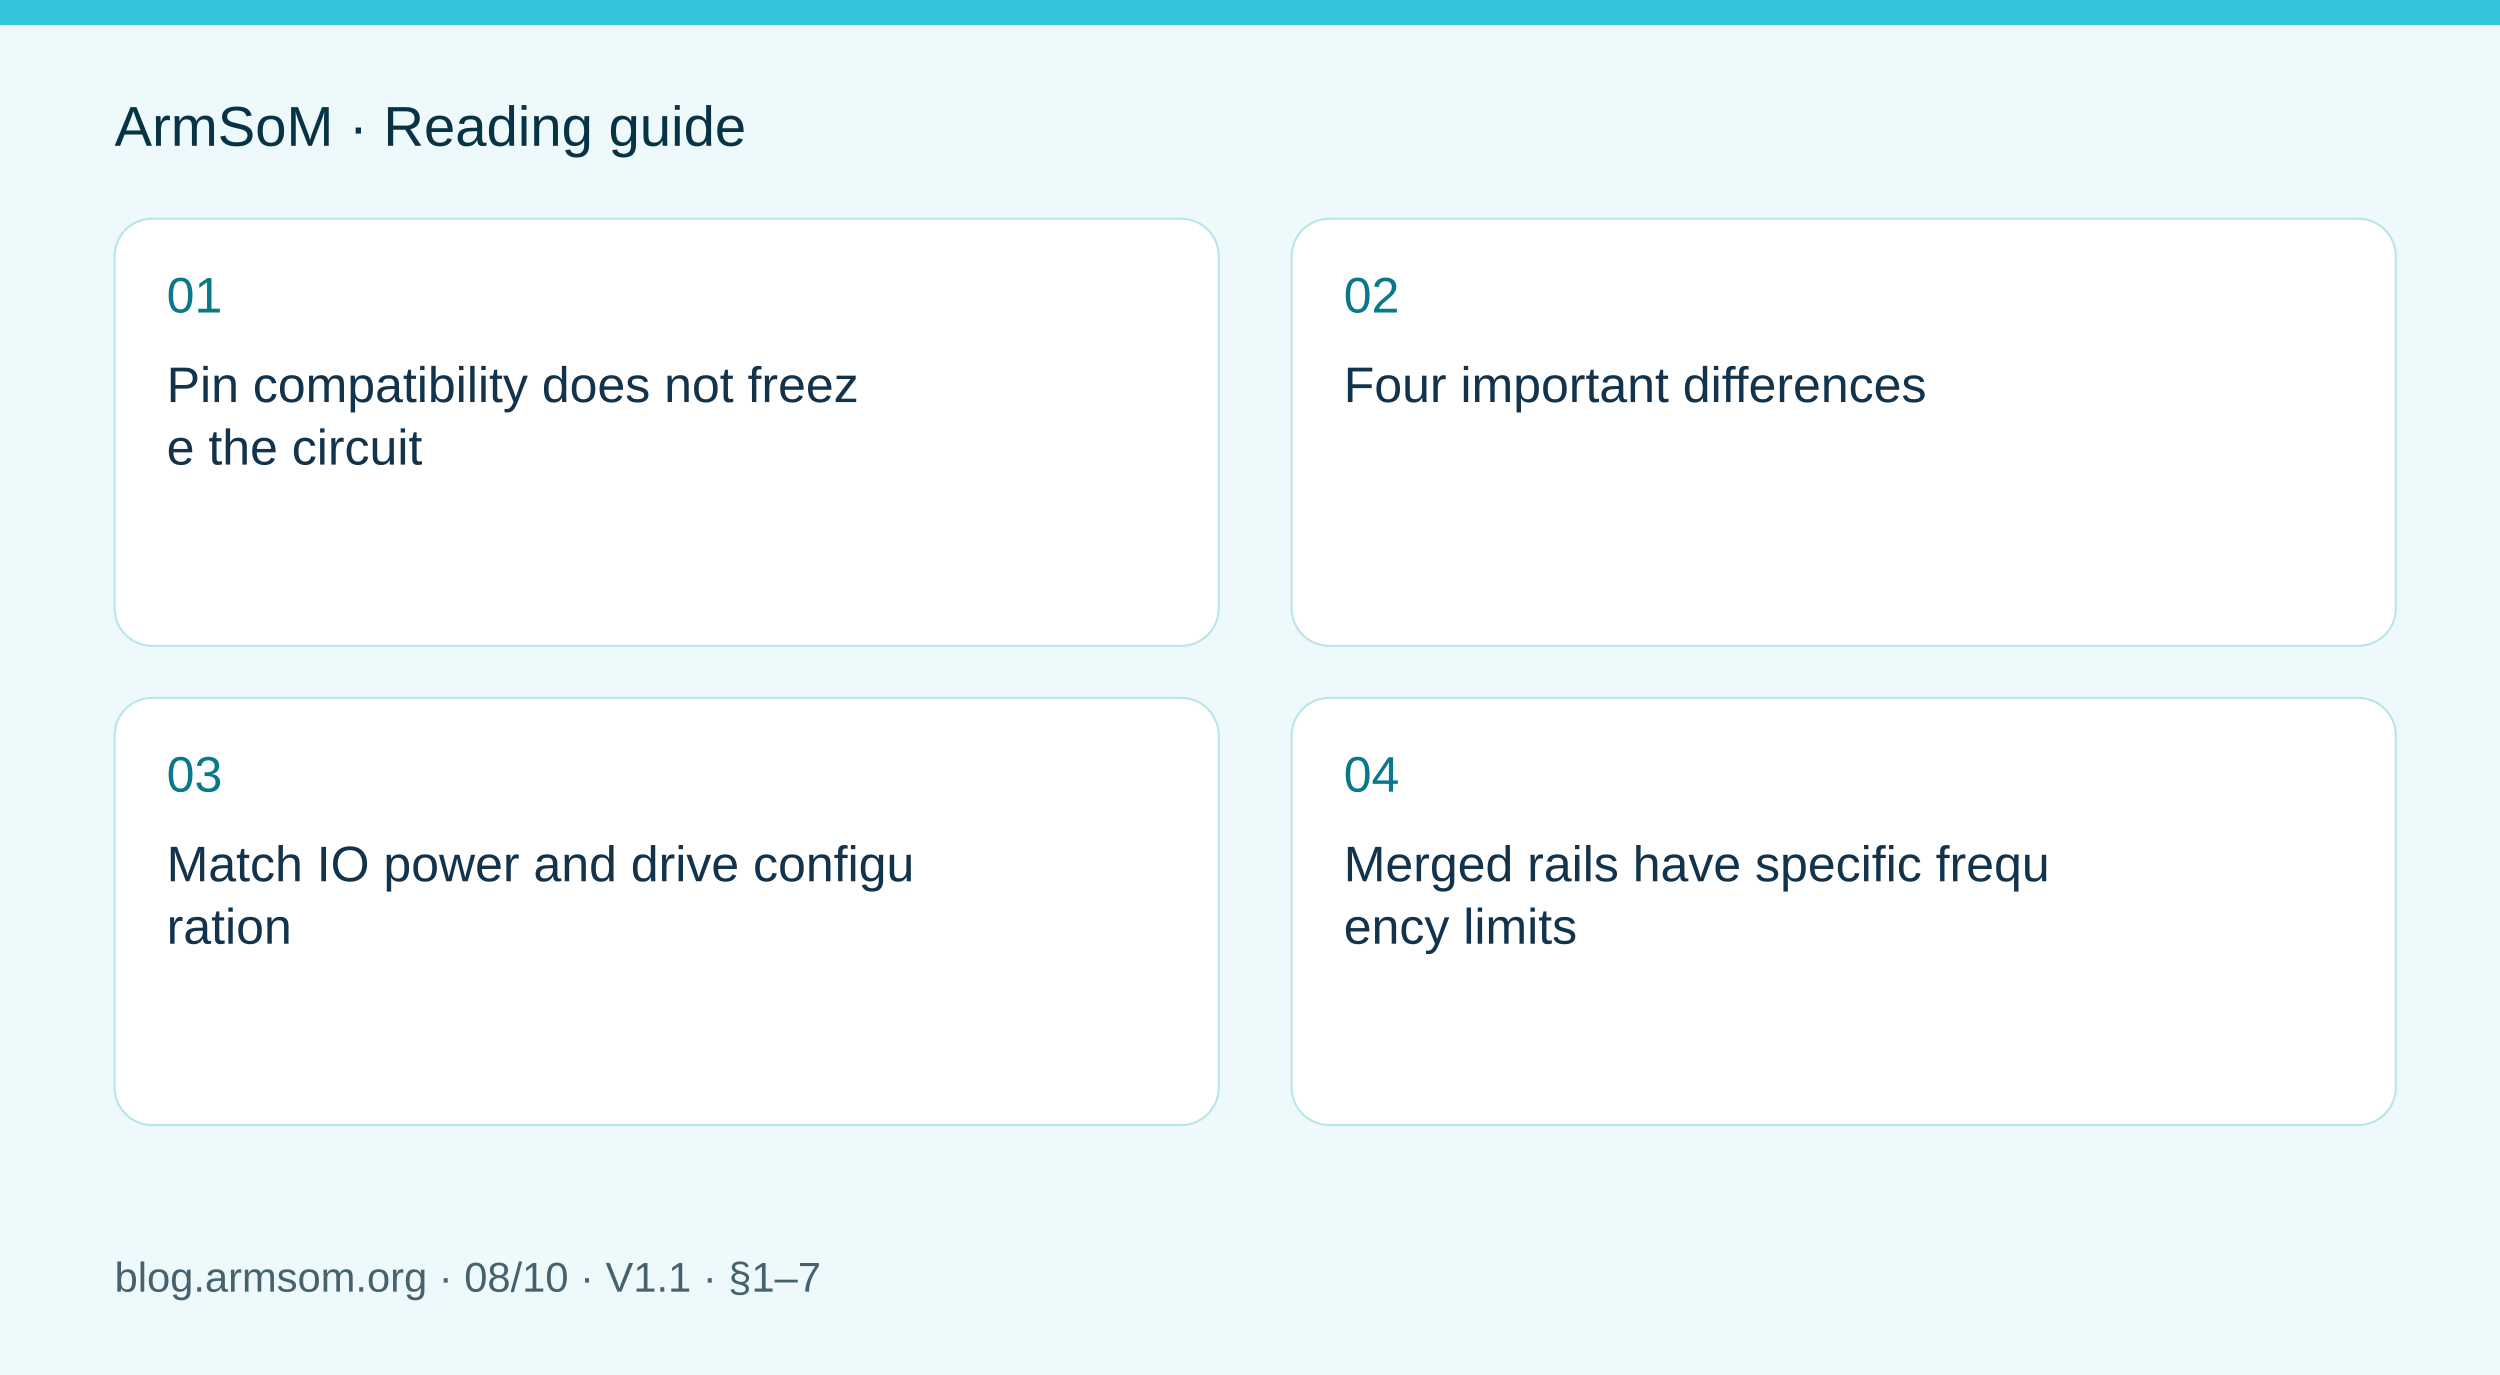
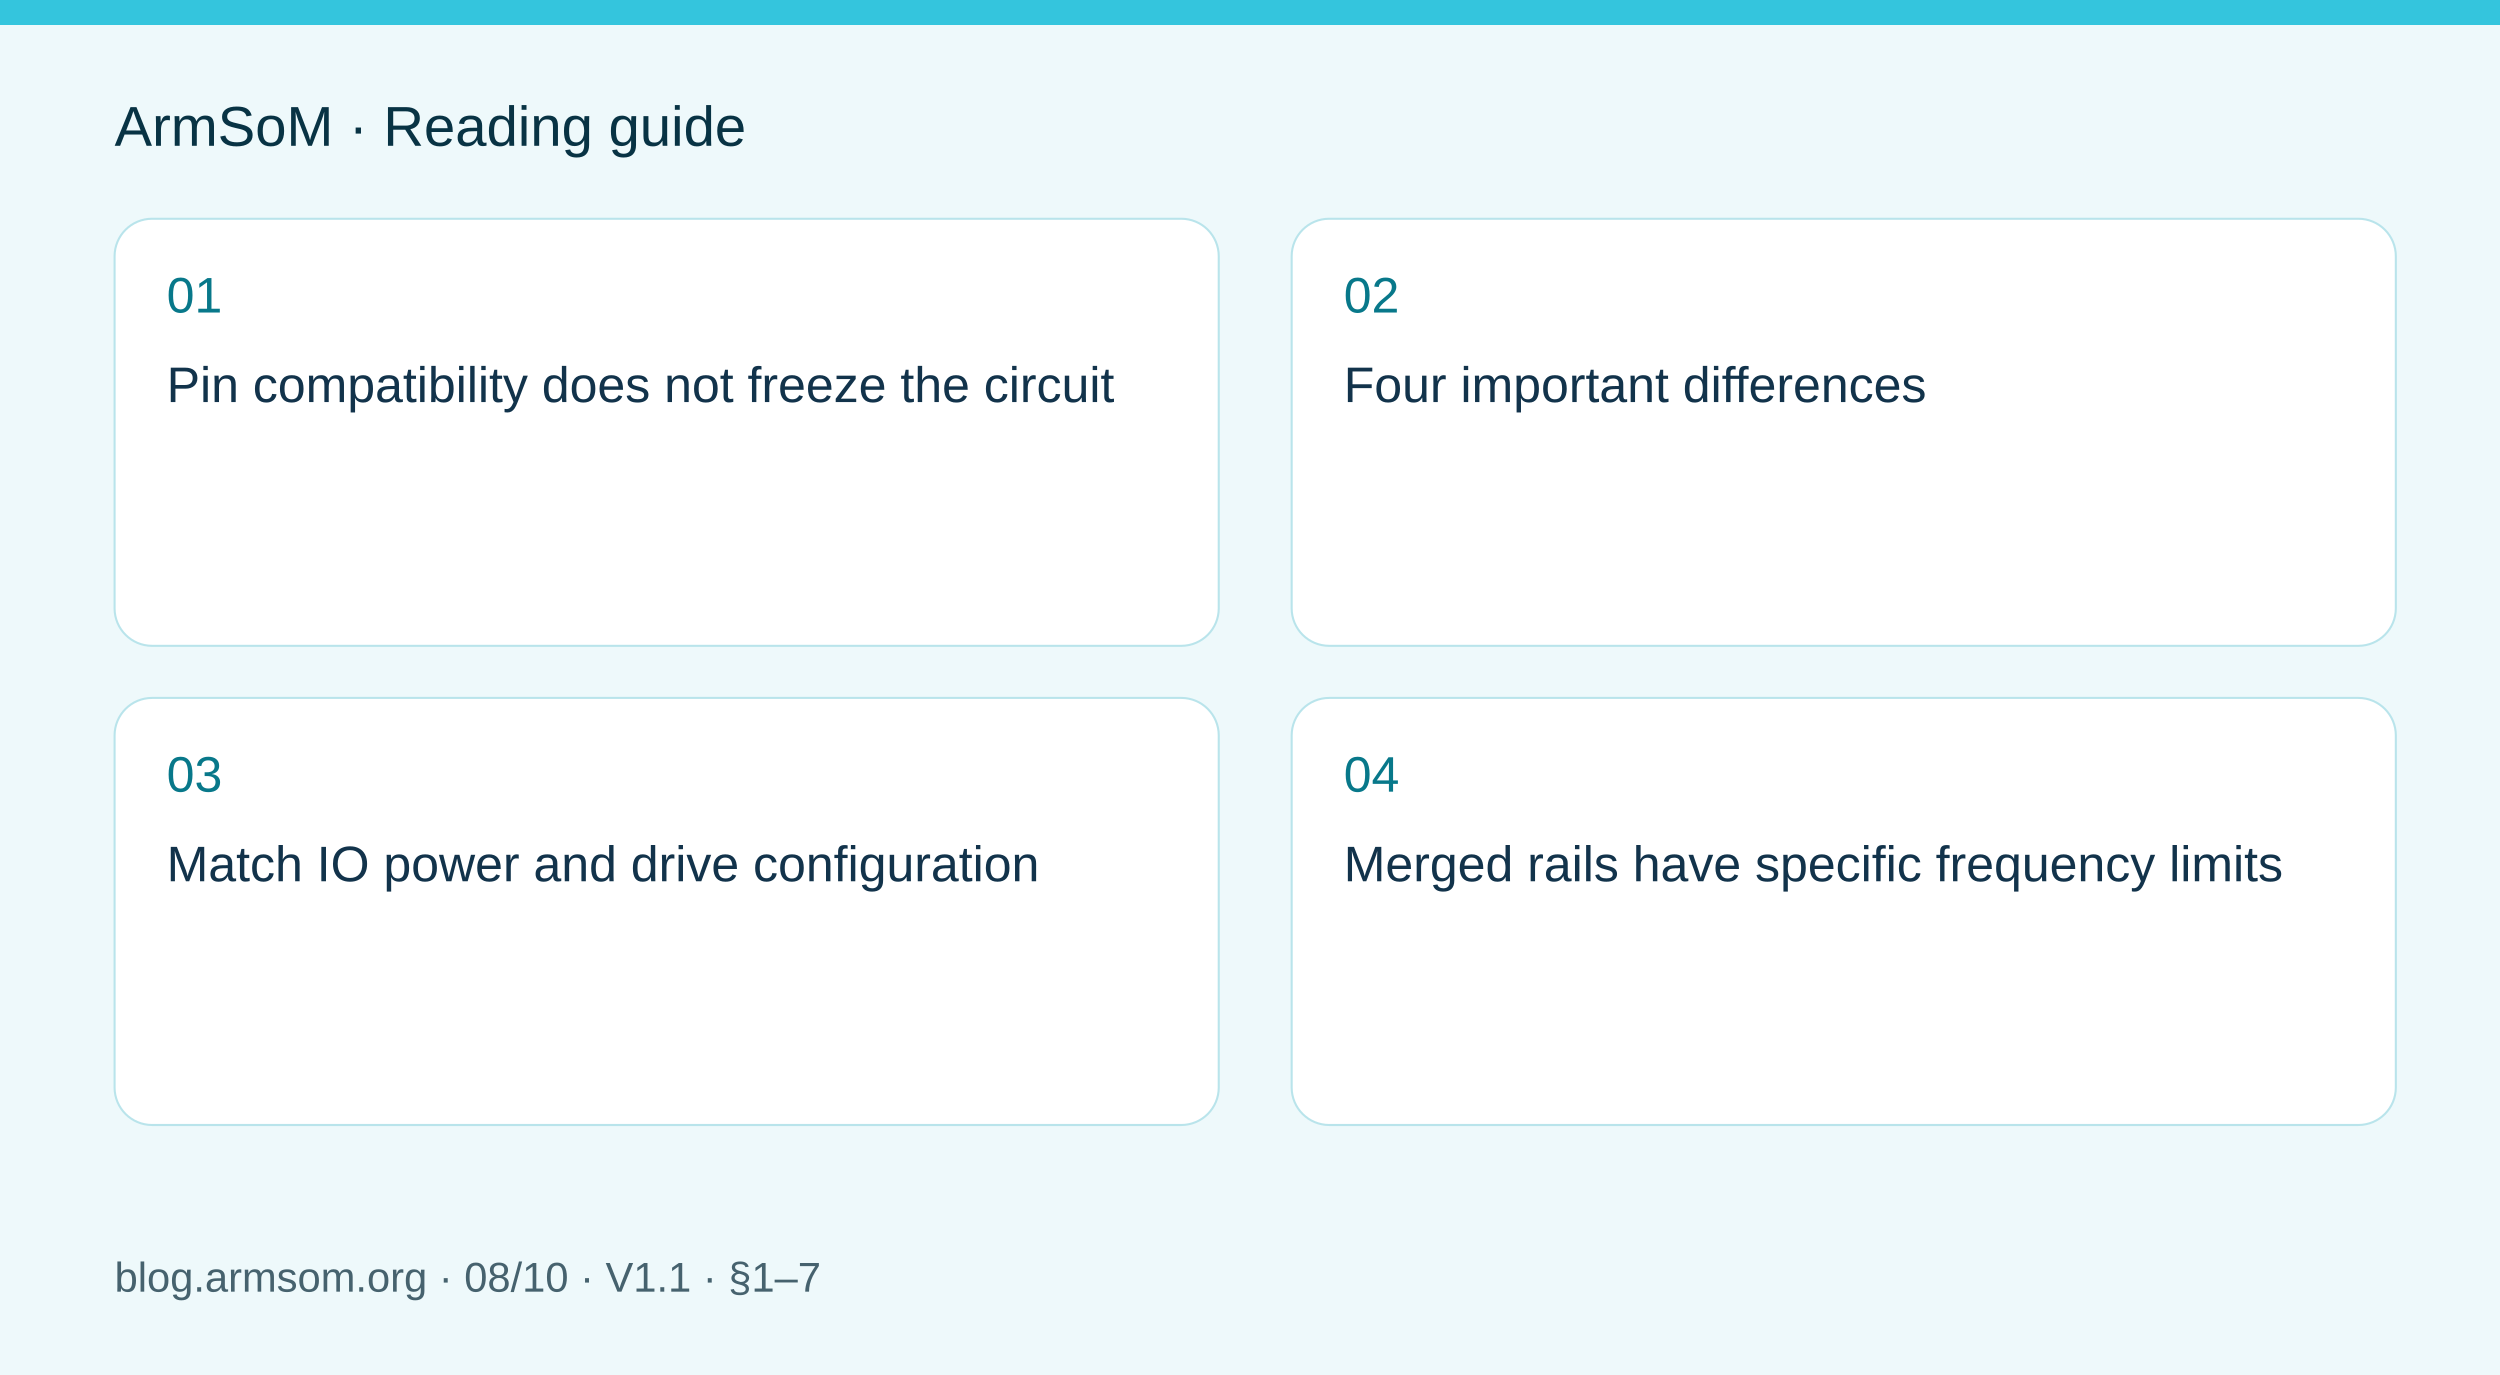
<svg xmlns="http://www.w3.org/2000/svg" width="1200" height="660" viewBox="0 0 1200 660" role="img">
  <rect width="1200" height="660" fill="#eef9fb" />
  <rect width="1200" height="12" fill="#34C5DD" />
  <text x="55" y="70" fill="#083344" font-family="Arial,Microsoft YaHei,sans-serif" font-size="27">ArmSoM · Reading guide</text>
  <rect x="55" y="105" width="530" height="205" rx="18" fill="white" stroke="#b9e4eb" />
  <text x="80" y="150" fill="#08788a" font-family="Arial" font-size="24">01</text>
-   <text x="80" y="193" fill="#12334b" font-family="Arial,Microsoft YaHei,sans-serif" font-size="24">Pin compatibility does not freez</text>
-   <text x="80" y="223" fill="#12334b" font-family="Arial,Microsoft YaHei,sans-serif" font-size="24">e the circuit</text>
+   <text x="80" y="193" fill="#12334b" font-family="Arial,Microsoft YaHei,sans-serif" font-size="24">Pin compatibility does not freeze the circuit</text>
  <rect x="620" y="105" width="530" height="205" rx="18" fill="white" stroke="#b9e4eb" />
  <text x="645" y="150" fill="#08788a" font-family="Arial" font-size="24">02</text>
  <text x="645" y="193" fill="#12334b" font-family="Arial,Microsoft YaHei,sans-serif" font-size="24">Four important differences</text>
  <rect x="55" y="335" width="530" height="205" rx="18" fill="white" stroke="#b9e4eb" />
  <text x="80" y="380" fill="#08788a" font-family="Arial" font-size="24">03</text>
-   <text x="80" y="423" fill="#12334b" font-family="Arial,Microsoft YaHei,sans-serif" font-size="24">Match IO power and drive configu</text>
-   <text x="80" y="453" fill="#12334b" font-family="Arial,Microsoft YaHei,sans-serif" font-size="24">ration</text>
+   <text x="80" y="423" fill="#12334b" font-family="Arial,Microsoft YaHei,sans-serif" font-size="24">Match IO power and drive configuration</text>
  <rect x="620" y="335" width="530" height="205" rx="18" fill="white" stroke="#b9e4eb" />
  <text x="645" y="380" fill="#08788a" font-family="Arial" font-size="24">04</text>
-   <text x="645" y="423" fill="#12334b" font-family="Arial,Microsoft YaHei,sans-serif" font-size="24">Merged rails have specific frequ</text>
-   <text x="645" y="453" fill="#12334b" font-family="Arial,Microsoft YaHei,sans-serif" font-size="24">ency limits</text>
+   <text x="645" y="423" fill="#12334b" font-family="Arial,Microsoft YaHei,sans-serif" font-size="24">Merged rails have specific frequency limits</text>
  <text x="55" y="620" fill="#46626e" font-family="Arial" font-size="20">blog.armsom.org · 08/10 · V1.1 · §1–7</text>
</svg>
